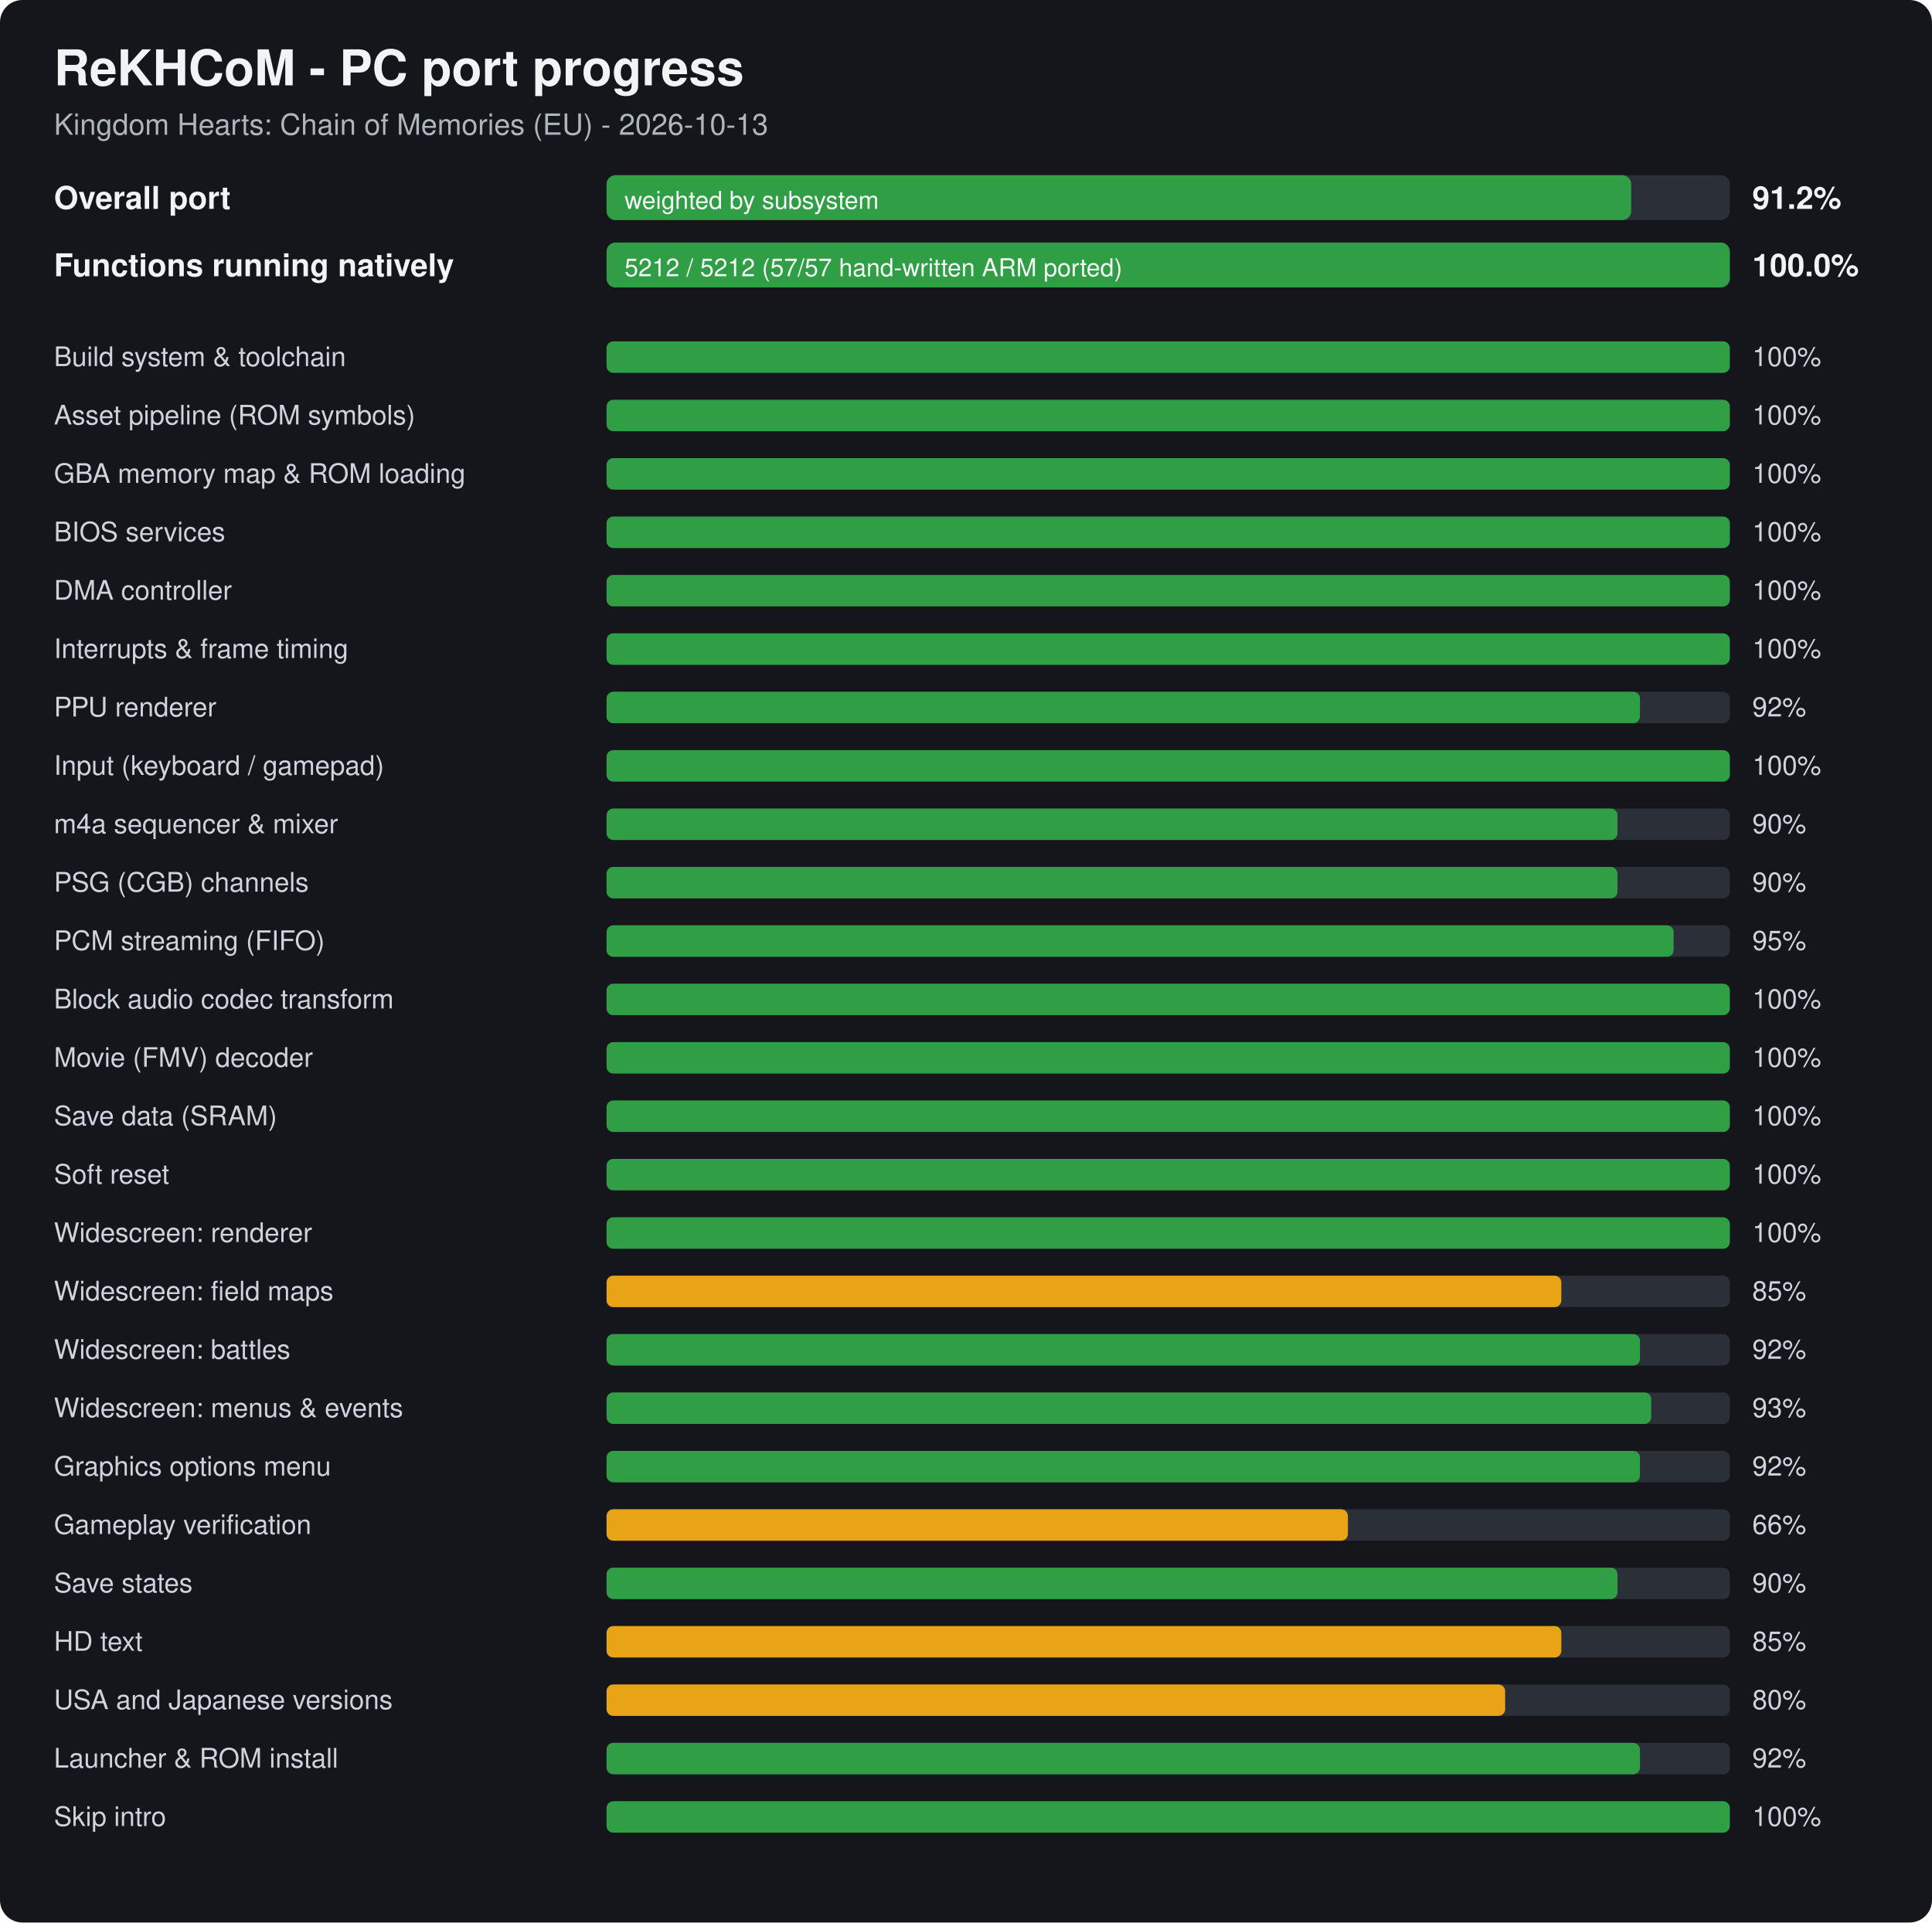
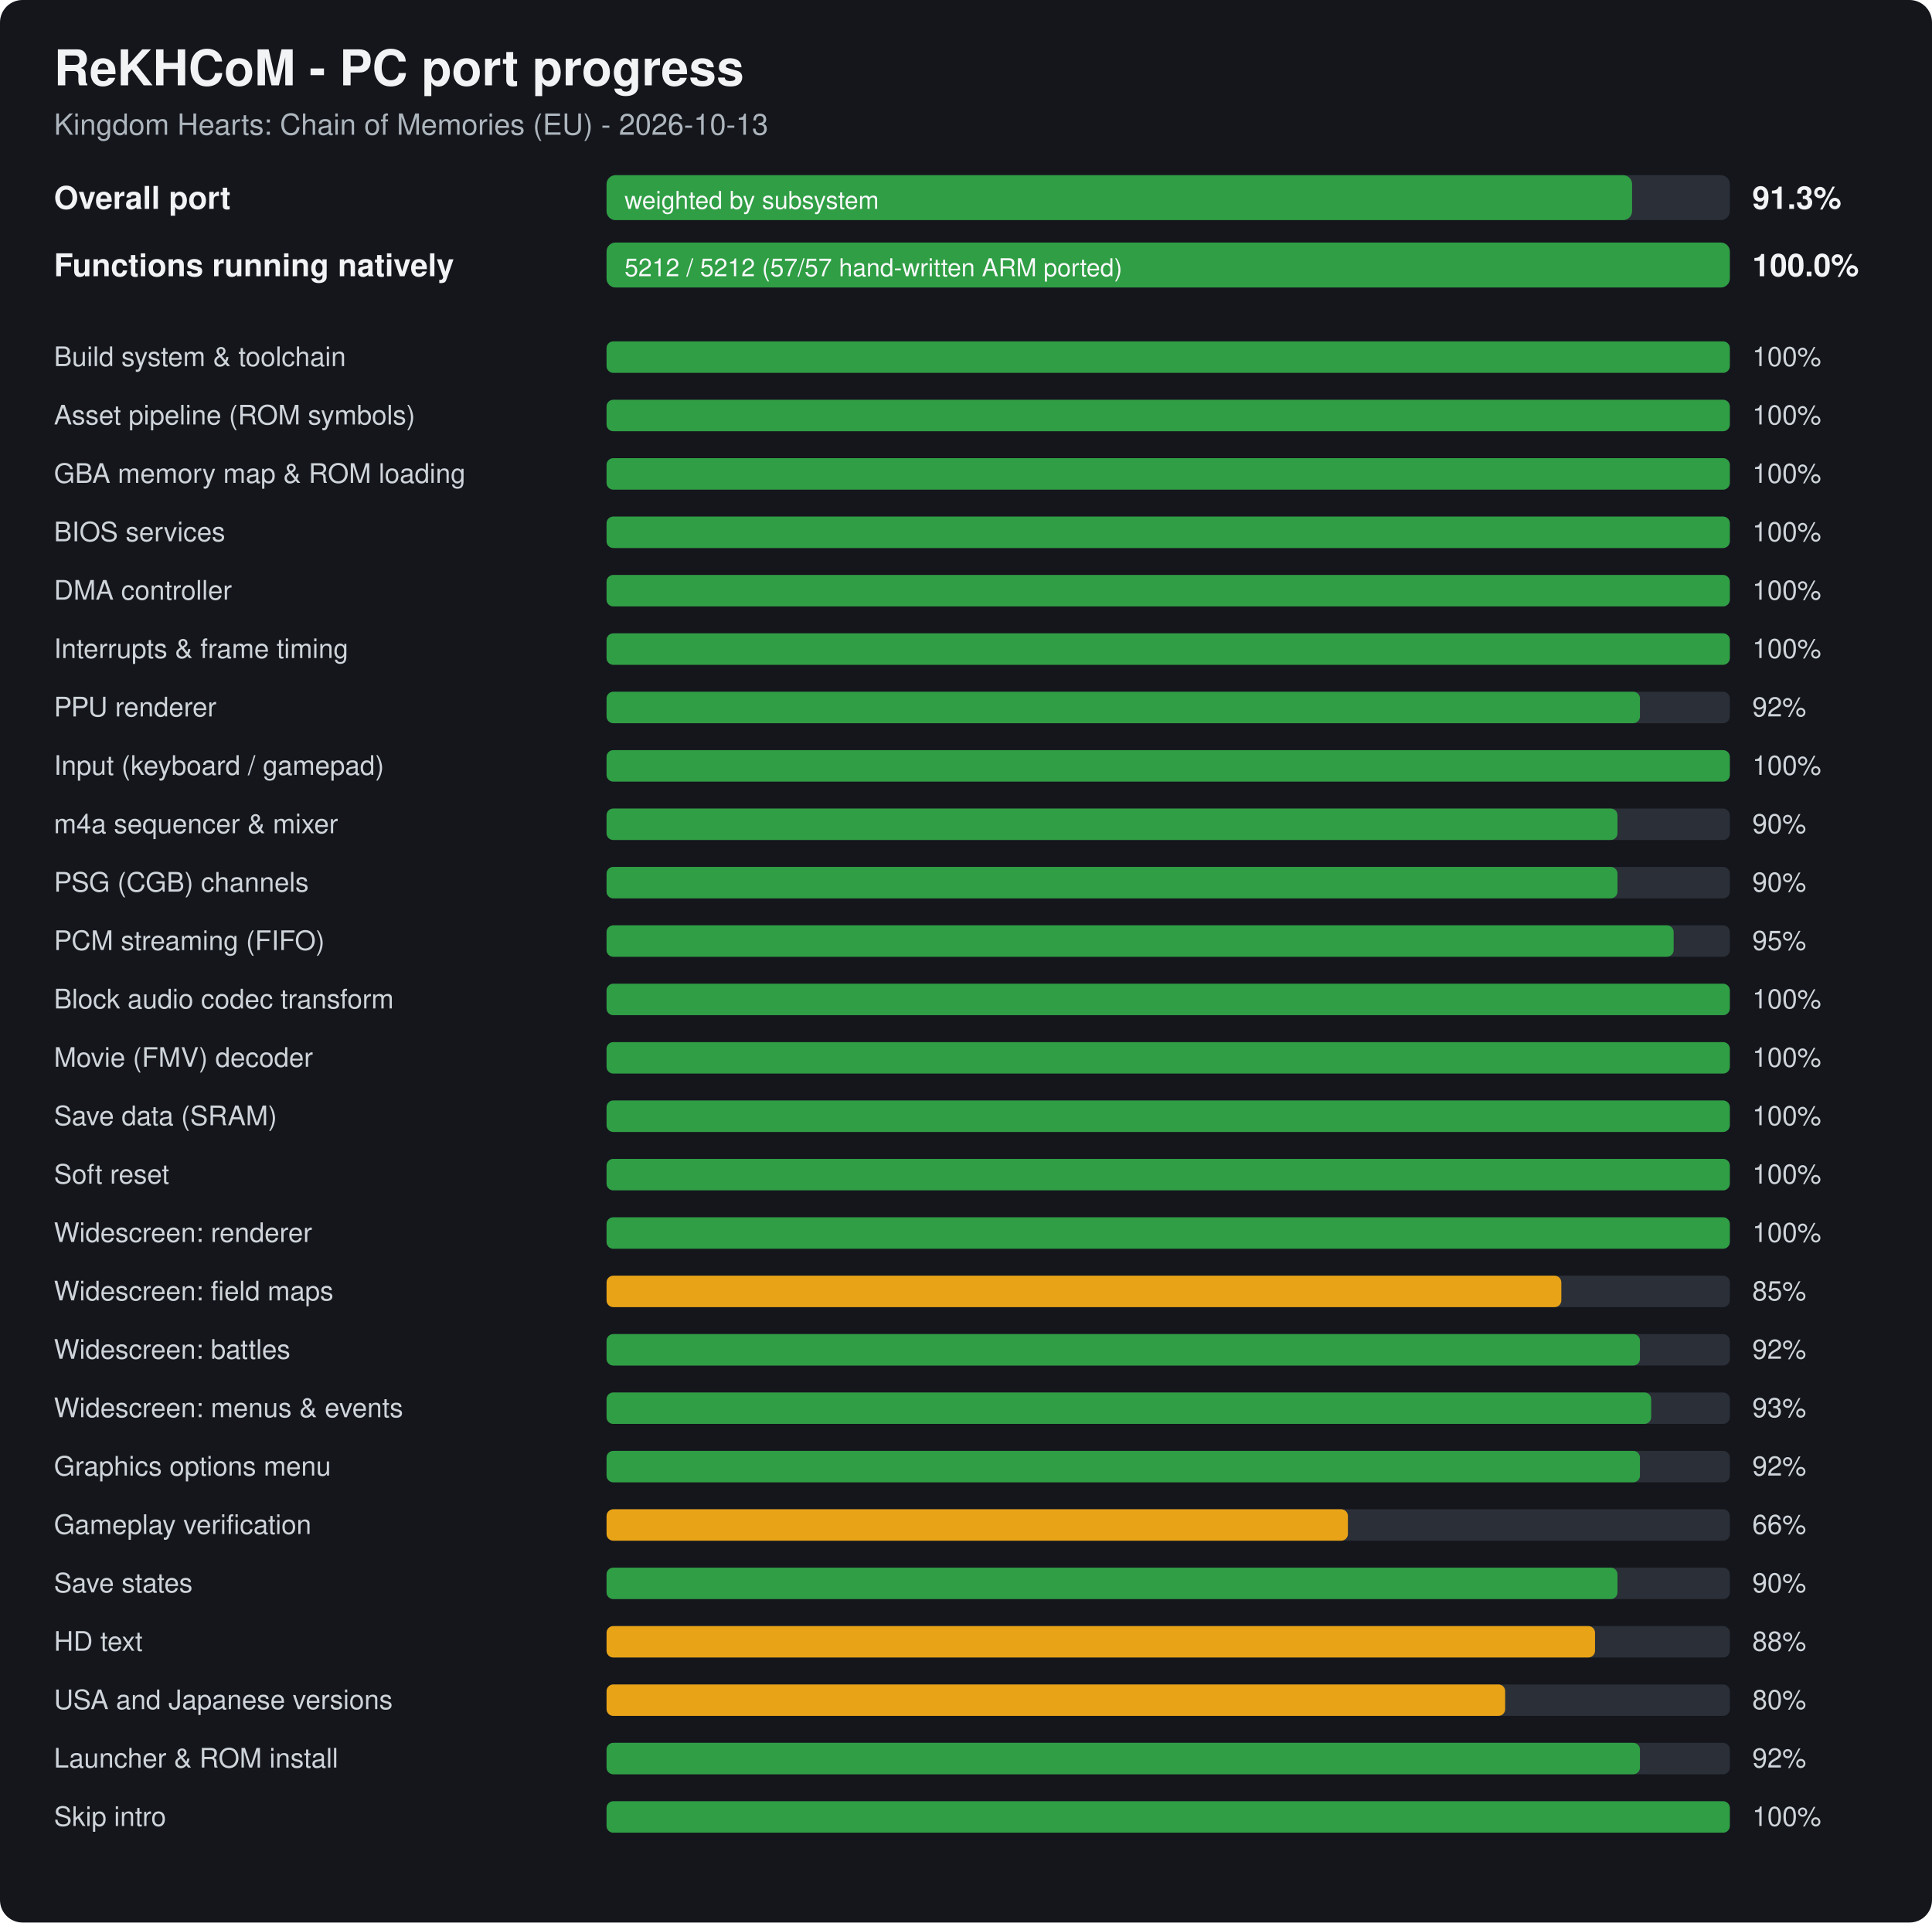
<svg xmlns="http://www.w3.org/2000/svg" width="860" height="856" viewBox="0 0 860 856" font-family="Segoe UI, Helvetica, Arial, sans-serif">
  <rect width="860" height="856" rx="10" fill="#14161c" />
  <text x="24" y="38" font-size="22" font-weight="700" fill="#f1f3f5">ReKHCoM - PC port progress</text>
  <text x="24" y="60" font-size="13" fill="#adb5bd">Kingdom Hearts: Chain of Memories (EU) - 2026-10-13</text>
  <text x="24" y="93" font-size="14" font-weight="600" fill="#f1f3f5">Overall port</text>
  <rect x="270" y="78" width="500" height="20" rx="4" fill="#2b2f38" />
-   <rect x="270" y="78" width="456.1" height="20" rx="4" fill="#2f9e44" />
-   <text x="780" y="93" font-size="14" font-weight="700" fill="#f1f3f5">91.2%</text>
+   <rect x="270" y="78" width="456.5" height="20" rx="4" fill="#2f9e44" />
+   <text x="780" y="93" font-size="14" font-weight="700" fill="#f1f3f5">91.3%</text>
  <text x="278" y="93" font-size="11" fill="#f8f9fa">weighted by subsystem</text>
  <text x="24" y="123" font-size="14" font-weight="600" fill="#f1f3f5">Functions running natively</text>
  <rect x="270" y="108" width="500" height="20" rx="4" fill="#2b2f38" />
  <rect x="270" y="108" width="500.0" height="20" rx="4" fill="#2f9e44" />
  <text x="780" y="123" font-size="14" font-weight="700" fill="#f1f3f5">100.0%</text>
  <text x="278" y="123" font-size="11" fill="#f8f9fa">5212 / 5212 (57/57 hand-written ARM ported)</text>
  <text x="24" y="163" font-size="12" fill="#ced4da">Build system &amp; toolchain</text>
  <rect x="270" y="152" width="500" height="14" rx="3" fill="#2b2f38" />
  <rect x="270" y="152" width="500.0" height="14" rx="3" fill="#2f9e44" />
  <text x="780" y="163" font-size="12" fill="#ced4da">100%</text>
  <text x="24" y="189" font-size="12" fill="#ced4da">Asset pipeline (ROM symbols)</text>
  <rect x="270" y="178" width="500" height="14" rx="3" fill="#2b2f38" />
  <rect x="270" y="178" width="500.0" height="14" rx="3" fill="#2f9e44" />
  <text x="780" y="189" font-size="12" fill="#ced4da">100%</text>
  <text x="24" y="215" font-size="12" fill="#ced4da">GBA memory map &amp; ROM loading</text>
  <rect x="270" y="204" width="500" height="14" rx="3" fill="#2b2f38" />
  <rect x="270" y="204" width="500.0" height="14" rx="3" fill="#2f9e44" />
  <text x="780" y="215" font-size="12" fill="#ced4da">100%</text>
  <text x="24" y="241" font-size="12" fill="#ced4da">BIOS services</text>
  <rect x="270" y="230" width="500" height="14" rx="3" fill="#2b2f38" />
  <rect x="270" y="230" width="500.0" height="14" rx="3" fill="#2f9e44" />
  <text x="780" y="241" font-size="12" fill="#ced4da">100%</text>
  <text x="24" y="267" font-size="12" fill="#ced4da">DMA controller</text>
  <rect x="270" y="256" width="500" height="14" rx="3" fill="#2b2f38" />
  <rect x="270" y="256" width="500.0" height="14" rx="3" fill="#2f9e44" />
  <text x="780" y="267" font-size="12" fill="#ced4da">100%</text>
  <text x="24" y="293" font-size="12" fill="#ced4da">Interrupts &amp; frame timing</text>
  <rect x="270" y="282" width="500" height="14" rx="3" fill="#2b2f38" />
  <rect x="270" y="282" width="500.0" height="14" rx="3" fill="#2f9e44" />
  <text x="780" y="293" font-size="12" fill="#ced4da">100%</text>
  <text x="24" y="319" font-size="12" fill="#ced4da">PPU renderer</text>
  <rect x="270" y="308" width="500" height="14" rx="3" fill="#2b2f38" />
  <rect x="270" y="308" width="460.0" height="14" rx="3" fill="#2f9e44" />
  <text x="780" y="319" font-size="12" fill="#ced4da">92%</text>
  <text x="24" y="345" font-size="12" fill="#ced4da">Input (keyboard / gamepad)</text>
  <rect x="270" y="334" width="500" height="14" rx="3" fill="#2b2f38" />
  <rect x="270" y="334" width="500.0" height="14" rx="3" fill="#2f9e44" />
  <text x="780" y="345" font-size="12" fill="#ced4da">100%</text>
  <text x="24" y="371" font-size="12" fill="#ced4da">m4a sequencer &amp; mixer</text>
  <rect x="270" y="360" width="500" height="14" rx="3" fill="#2b2f38" />
  <rect x="270" y="360" width="450.0" height="14" rx="3" fill="#2f9e44" />
  <text x="780" y="371" font-size="12" fill="#ced4da">90%</text>
  <text x="24" y="397" font-size="12" fill="#ced4da">PSG (CGB) channels</text>
  <rect x="270" y="386" width="500" height="14" rx="3" fill="#2b2f38" />
  <rect x="270" y="386" width="450.0" height="14" rx="3" fill="#2f9e44" />
  <text x="780" y="397" font-size="12" fill="#ced4da">90%</text>
  <text x="24" y="423" font-size="12" fill="#ced4da">PCM streaming (FIFO)</text>
  <rect x="270" y="412" width="500" height="14" rx="3" fill="#2b2f38" />
  <rect x="270" y="412" width="475.0" height="14" rx="3" fill="#2f9e44" />
  <text x="780" y="423" font-size="12" fill="#ced4da">95%</text>
  <text x="24" y="449" font-size="12" fill="#ced4da">Block audio codec transform</text>
  <rect x="270" y="438" width="500" height="14" rx="3" fill="#2b2f38" />
  <rect x="270" y="438" width="500.0" height="14" rx="3" fill="#2f9e44" />
  <text x="780" y="449" font-size="12" fill="#ced4da">100%</text>
  <text x="24" y="475" font-size="12" fill="#ced4da">Movie (FMV) decoder</text>
  <rect x="270" y="464" width="500" height="14" rx="3" fill="#2b2f38" />
  <rect x="270" y="464" width="500.0" height="14" rx="3" fill="#2f9e44" />
  <text x="780" y="475" font-size="12" fill="#ced4da">100%</text>
  <text x="24" y="501" font-size="12" fill="#ced4da">Save data (SRAM)</text>
  <rect x="270" y="490" width="500" height="14" rx="3" fill="#2b2f38" />
  <rect x="270" y="490" width="500.0" height="14" rx="3" fill="#2f9e44" />
  <text x="780" y="501" font-size="12" fill="#ced4da">100%</text>
  <text x="24" y="527" font-size="12" fill="#ced4da">Soft reset</text>
  <rect x="270" y="516" width="500" height="14" rx="3" fill="#2b2f38" />
  <rect x="270" y="516" width="500.0" height="14" rx="3" fill="#2f9e44" />
  <text x="780" y="527" font-size="12" fill="#ced4da">100%</text>
  <text x="24" y="553" font-size="12" fill="#ced4da">Widescreen: renderer</text>
  <rect x="270" y="542" width="500" height="14" rx="3" fill="#2b2f38" />
  <rect x="270" y="542" width="500.0" height="14" rx="3" fill="#2f9e44" />
  <text x="780" y="553" font-size="12" fill="#ced4da">100%</text>
  <text x="24" y="579" font-size="12" fill="#ced4da">Widescreen: field maps</text>
  <rect x="270" y="568" width="500" height="14" rx="3" fill="#2b2f38" />
  <rect x="270" y="568" width="425.0" height="14" rx="3" fill="#e8a317" />
  <text x="780" y="579" font-size="12" fill="#ced4da">85%</text>
  <text x="24" y="605" font-size="12" fill="#ced4da">Widescreen: battles</text>
  <rect x="270" y="594" width="500" height="14" rx="3" fill="#2b2f38" />
  <rect x="270" y="594" width="460.0" height="14" rx="3" fill="#2f9e44" />
  <text x="780" y="605" font-size="12" fill="#ced4da">92%</text>
  <text x="24" y="631" font-size="12" fill="#ced4da">Widescreen: menus &amp; events</text>
  <rect x="270" y="620" width="500" height="14" rx="3" fill="#2b2f38" />
  <rect x="270" y="620" width="465.0" height="14" rx="3" fill="#2f9e44" />
  <text x="780" y="631" font-size="12" fill="#ced4da">93%</text>
  <text x="24" y="657" font-size="12" fill="#ced4da">Graphics options menu</text>
  <rect x="270" y="646" width="500" height="14" rx="3" fill="#2b2f38" />
  <rect x="270" y="646" width="460.0" height="14" rx="3" fill="#2f9e44" />
  <text x="780" y="657" font-size="12" fill="#ced4da">92%</text>
  <text x="24" y="683" font-size="12" fill="#ced4da">Gameplay verification</text>
  <rect x="270" y="672" width="500" height="14" rx="3" fill="#2b2f38" />
  <rect x="270" y="672" width="330.0" height="14" rx="3" fill="#e8a317" />
  <text x="780" y="683" font-size="12" fill="#ced4da">66%</text>
  <text x="24" y="709" font-size="12" fill="#ced4da">Save states</text>
  <rect x="270" y="698" width="500" height="14" rx="3" fill="#2b2f38" />
  <rect x="270" y="698" width="450.0" height="14" rx="3" fill="#2f9e44" />
  <text x="780" y="709" font-size="12" fill="#ced4da">90%</text>
  <text x="24" y="735" font-size="12" fill="#ced4da">HD text</text>
  <rect x="270" y="724" width="500" height="14" rx="3" fill="#2b2f38" />
-   <rect x="270" y="724" width="425.0" height="14" rx="3" fill="#e8a317" />
-   <text x="780" y="735" font-size="12" fill="#ced4da">85%</text>
+   <rect x="270" y="724" width="440.0" height="14" rx="3" fill="#e8a317" />
+   <text x="780" y="735" font-size="12" fill="#ced4da">88%</text>
  <text x="24" y="761" font-size="12" fill="#ced4da">USA and Japanese versions</text>
  <rect x="270" y="750" width="500" height="14" rx="3" fill="#2b2f38" />
  <rect x="270" y="750" width="400.0" height="14" rx="3" fill="#e8a317" />
  <text x="780" y="761" font-size="12" fill="#ced4da">80%</text>
  <text x="24" y="787" font-size="12" fill="#ced4da">Launcher &amp; ROM install</text>
  <rect x="270" y="776" width="500" height="14" rx="3" fill="#2b2f38" />
  <rect x="270" y="776" width="460.0" height="14" rx="3" fill="#2f9e44" />
  <text x="780" y="787" font-size="12" fill="#ced4da">92%</text>
  <text x="24" y="813" font-size="12" fill="#ced4da">Skip intro</text>
  <rect x="270" y="802" width="500" height="14" rx="3" fill="#2b2f38" />
  <rect x="270" y="802" width="500.0" height="14" rx="3" fill="#2f9e44" />
  <text x="780" y="813" font-size="12" fill="#ced4da">100%</text>
</svg>
